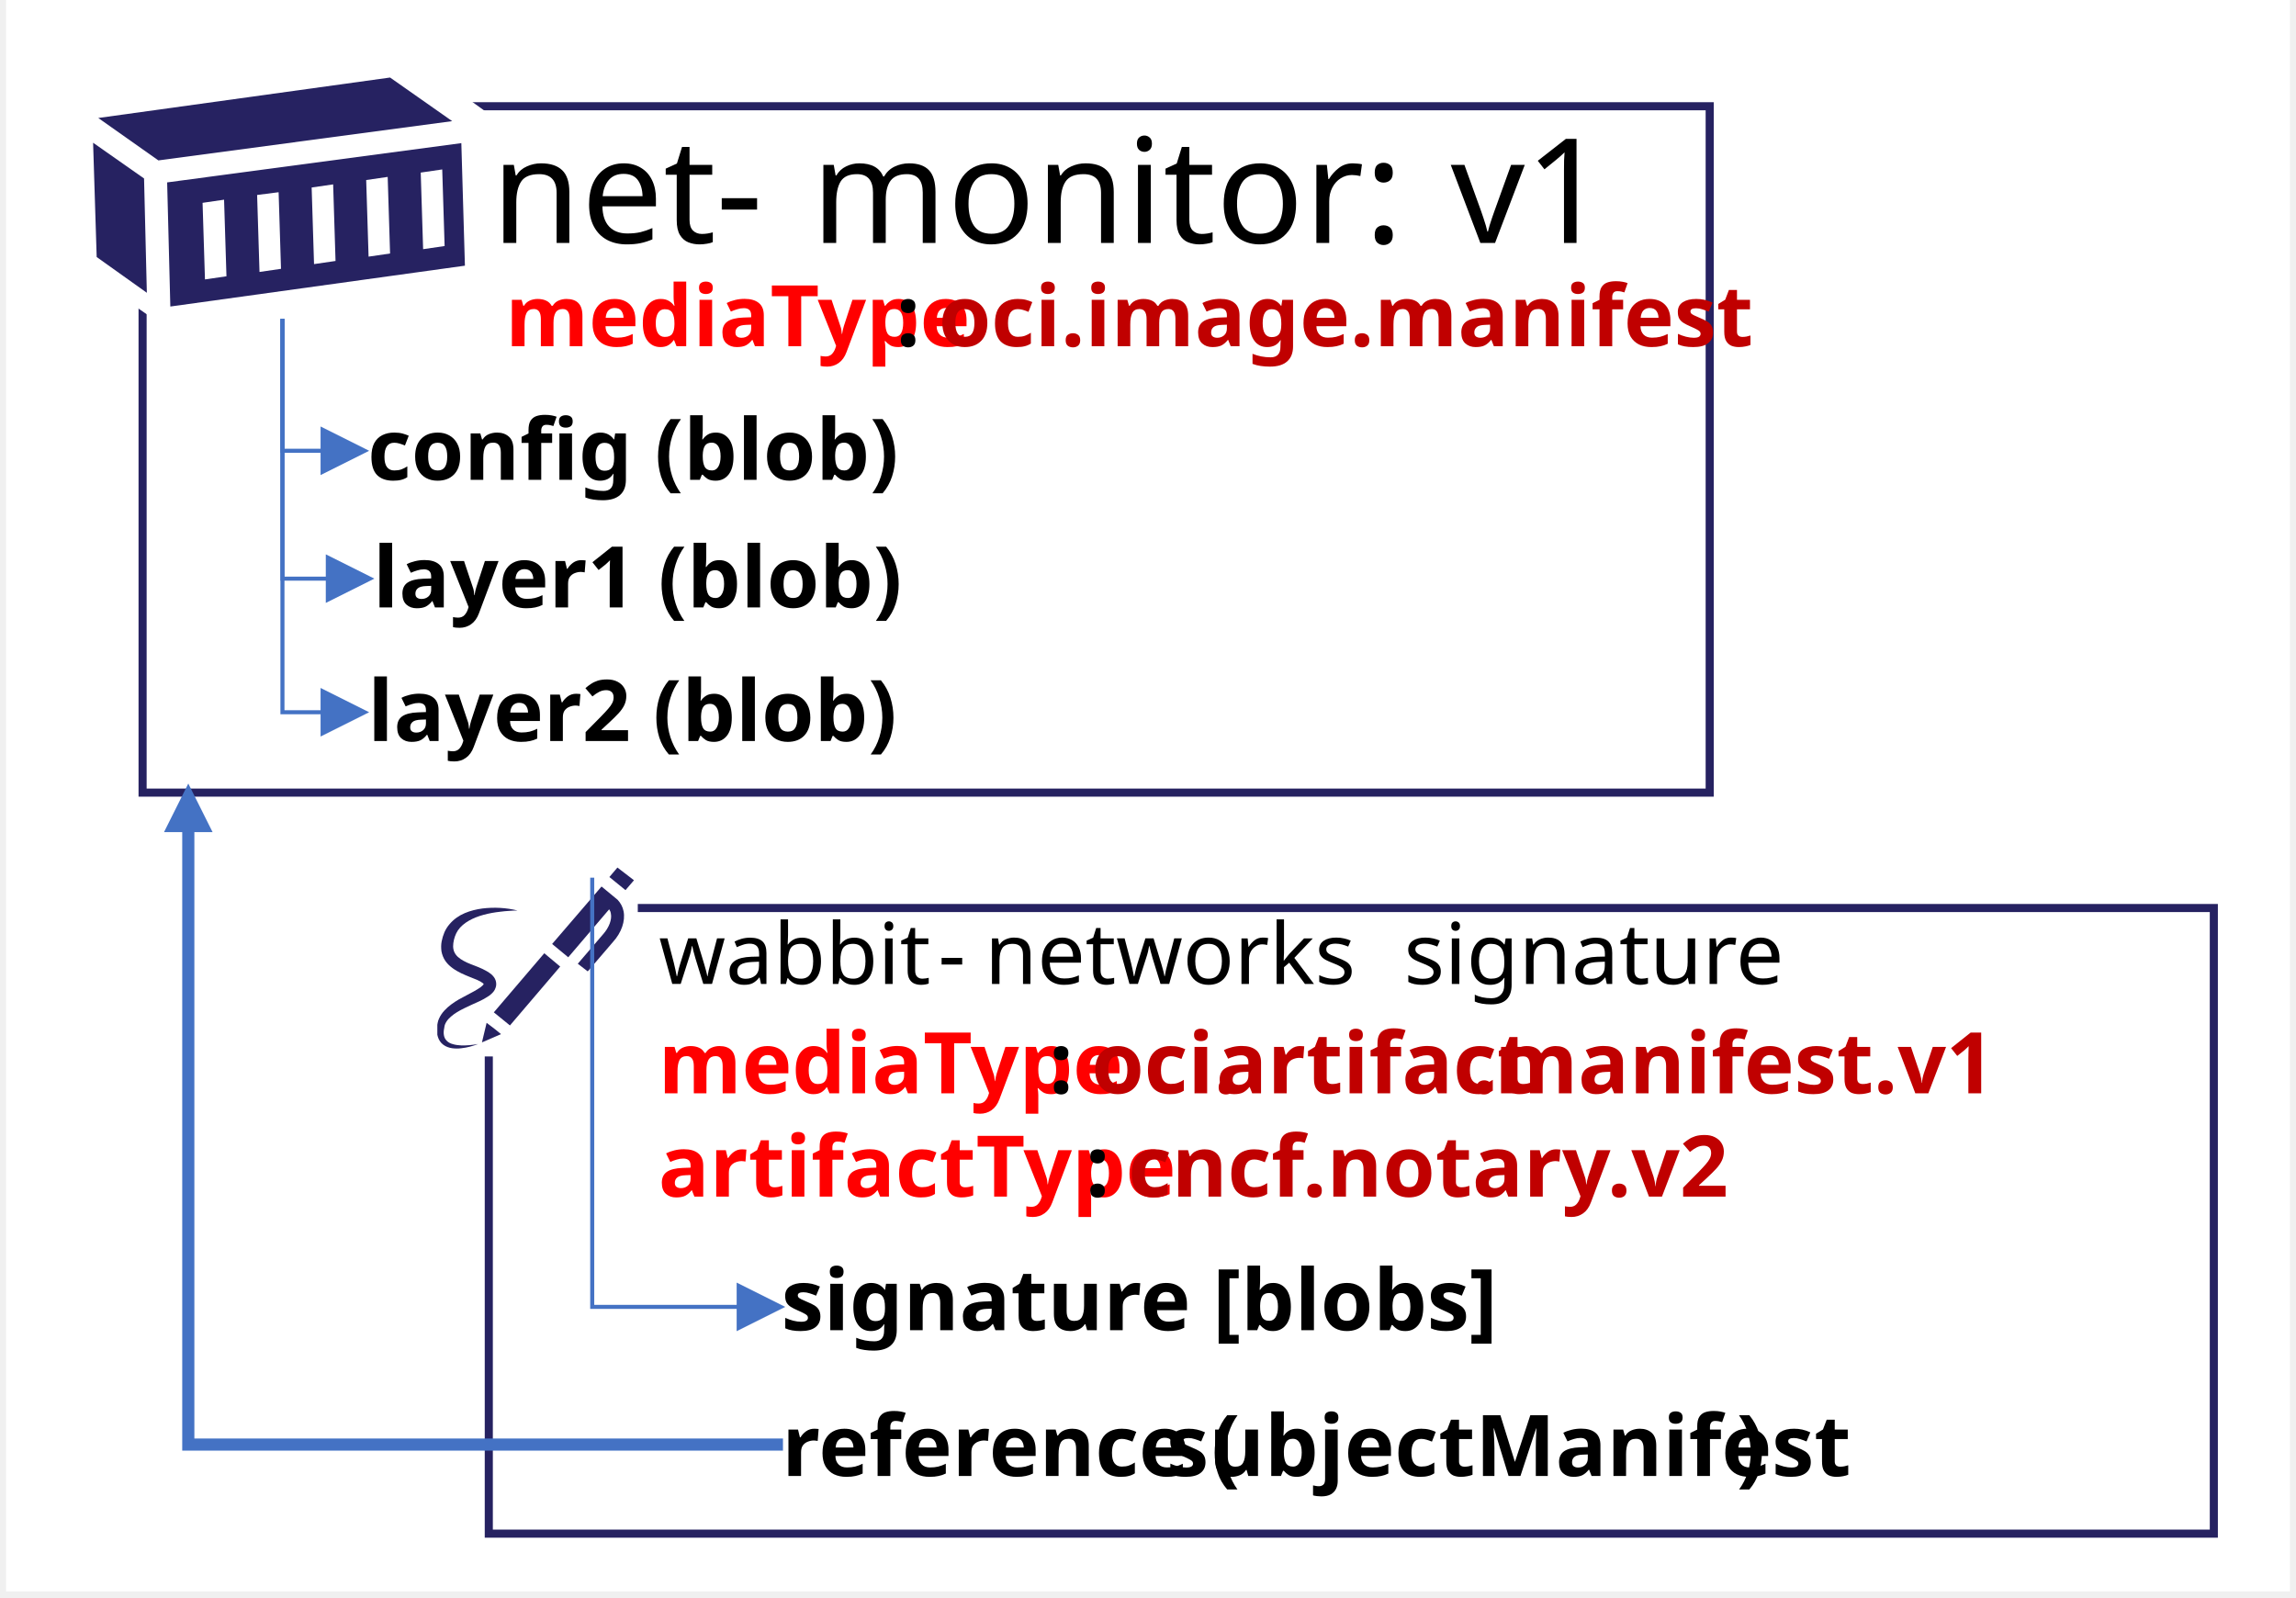
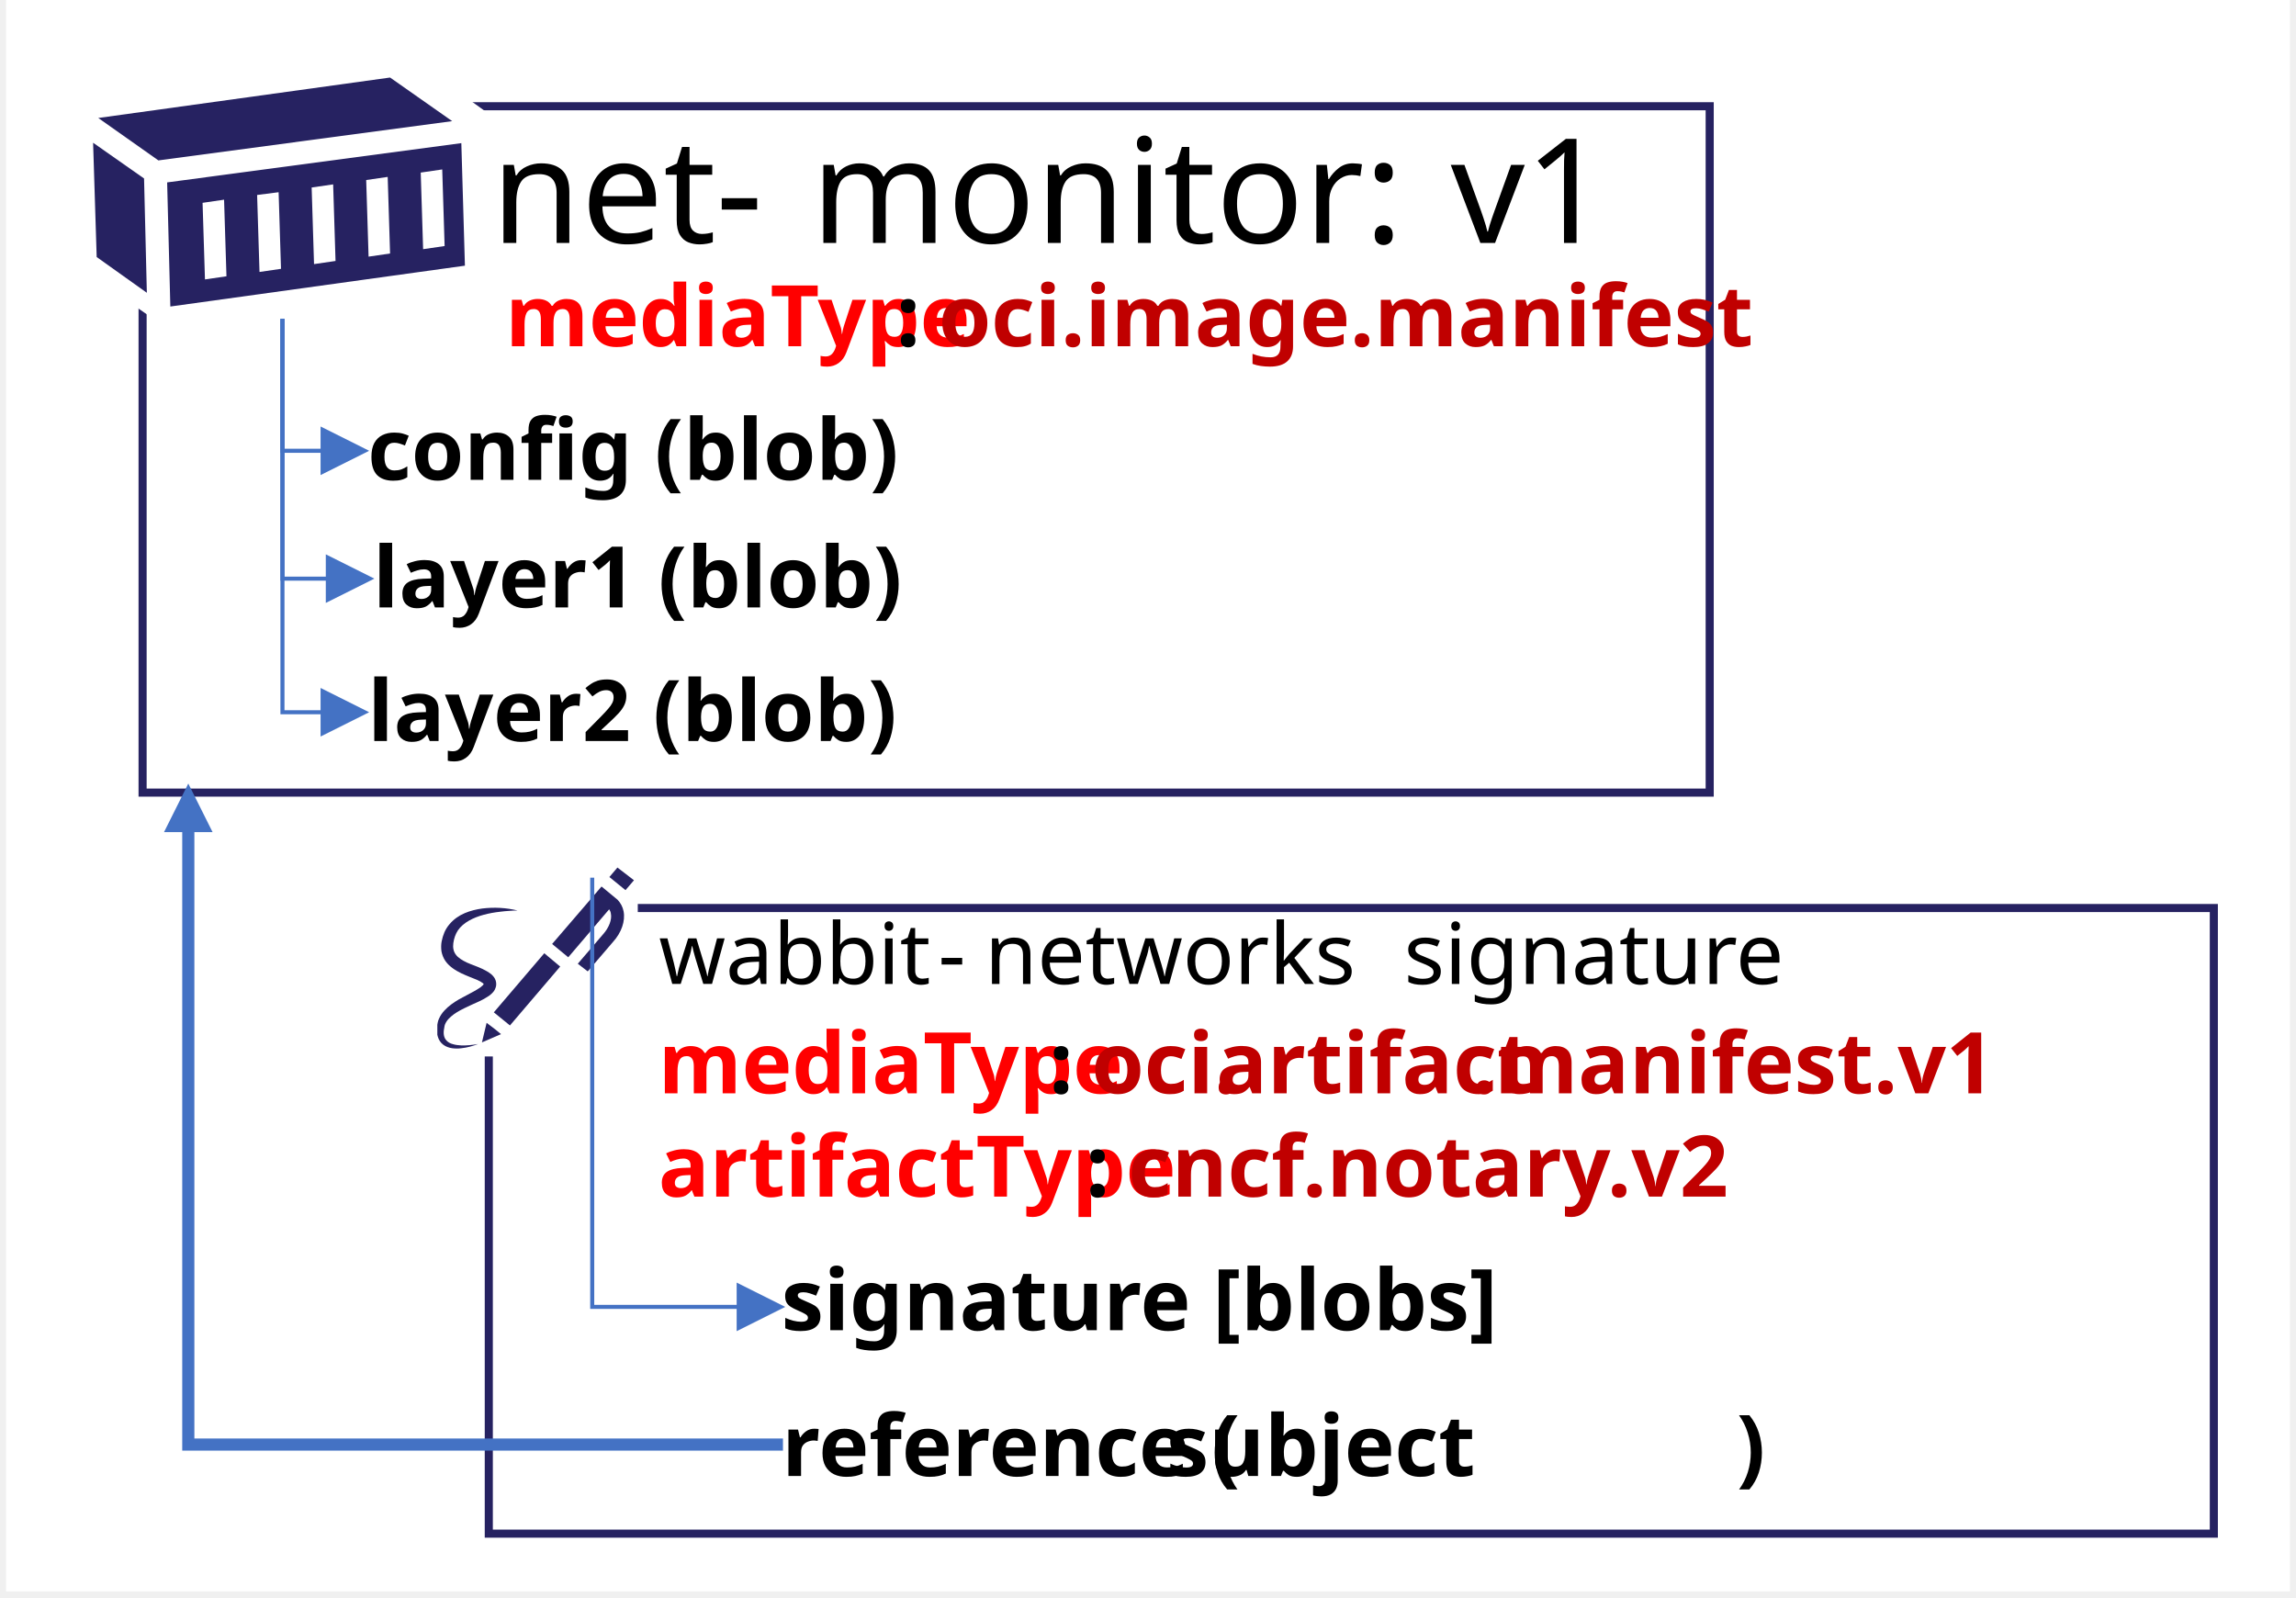
<svg xmlns="http://www.w3.org/2000/svg" width="378" height="263" overflow="hidden">
  <defs>
    <clipPath id="clip0">
      <rect x="503" y="20" width="378" height="263" />
    </clipPath>
    <clipPath id="clip1">
      <rect x="518" y="30" width="62" height="42" />
    </clipPath>
    <clipPath id="clip2">
      <rect x="518" y="30" width="62" height="42" />
    </clipPath>
    <clipPath id="clip3">
      <rect x="518" y="20" width="62" height="62" />
    </clipPath>
    <clipPath id="clip4">
      <rect x="575" y="162" width="33" height="33" />
    </clipPath>
    <clipPath id="clip5">
      <rect x="575" y="162" width="33" height="33" />
    </clipPath>
    <clipPath id="clip6">
      <rect x="574" y="162" width="35" height="33" />
    </clipPath>
    <clipPath id="clip7">
      <rect x="574" y="162" width="35" height="33" />
    </clipPath>
    <clipPath id="clip8">
      <rect x="574" y="162" width="34" height="33" />
    </clipPath>
    <clipPath id="clip9">
      <rect x="574" y="162" width="34" height="33" />
    </clipPath>
    <clipPath id="clip10">
      <rect x="574" y="162" width="34" height="33" />
    </clipPath>
    <clipPath id="clip11">
      <rect x="574" y="162" width="34" height="33" />
    </clipPath>
  </defs>
  <g clip-path="url(#clip0)" transform="translate(-503 -20)">
    <rect x="504" y="20" width="376" height="262" fill="#FFFFFF" />
    <path d="M526.475 37.492 784.475 37.492 784.475 150.492 526.475 150.492Z" stroke="#262261" stroke-width="1.333" stroke-miterlimit="8" fill="#FFFFFF" fill-rule="evenodd" />
    <text font-family="Consolas,Consolas_MSFontService,sans-serif" font-weight="400" font-size="24" transform="translate(583.842 60)">net-<tspan font-size="24" x="52.667" y="0">monitor:</tspan>
      <tspan font-size="24" x="158" y="0">v1</tspan>
    </text>
    <path d="M571.349 29.992 584.438 39.436C584.621 47.886 584.793 56.335 584.977 64.785L527.523 71.992 516.031 64.04C515.848 55.425 516.203 45.815 516.031 37.2L571.349 29.992Z" fill="#FFFFFF" fill-rule="evenodd" />
    <g clip-path="url(#clip1)">
      <g clip-path="url(#clip2)">
        <g clip-path="url(#clip3)">
          <path d="M60.724 43.328 60.142 23.151 12.352 29.618 12.869 50.053 60.724 43.328ZM57.038 27.484 57.426 40.094 53.934 40.612 53.545 28.001 57.038 27.484ZM48.178 28.713 48.566 41.323 45.074 41.84 44.686 29.23 48.178 28.713ZM39.318 29.942 39.706 42.552 36.214 43.069 35.826 30.459 39.318 29.942ZM30.459 31.235 30.847 43.845 27.355 44.362 26.967 31.688 30.459 31.235ZM21.599 32.464 21.987 45.074 18.495 45.591 18.107 32.981 21.599 32.464Z" fill="#262261" transform="matrix(1.01346 0 0 1 518 20.4118)" />
          <path d="M0.905 41.905 9.054 47.79 8.601 28.971 0.323 23.087Z" fill="#262261" transform="matrix(1.01346 0 0 1 518 20.4118)" />
          <path d="M58.654 19.53 48.566 12.352 1.164 19.012 10.929 25.997Z" fill="#262261" transform="matrix(1.01346 0 0 1 518 20.4118)" />
        </g>
      </g>
    </g>
    <text font-family="Calibri,Calibri_MSFontService,sans-serif" font-weight="700" font-size="14" transform="translate(564.387 120)">layer1 (blob)<tspan font-size="14" x="-0.86" y="22">layer2 (blob)</tspan>
    </text>
    <path d="M557.97 115.597 549.167 115.597 549.167 72.5 549.833 72.5 549.833 115.264 549.5 114.93 557.97 114.93ZM556.637 111.264 564.637 115.264 556.637 119.264Z" fill="#4472C4" />
    <path d="M557.11 137.592 549.167 137.592 549.167 72.5 549.833 72.5 549.833 137.259 549.5 136.925 557.11 136.925ZM555.777 133.259 563.777 137.259 555.777 141.259Z" fill="#4472C4" />
    <text font-family="Calibri,Calibri_MSFontService,sans-serif" font-weight="700" font-size="14" transform="translate(563.527 99)">config (blob)</text>
    <path d="M557.11 94.548 549.167 94.548 549.167 72.5 549.833 72.5 549.833 94.215 549.5 93.881 557.11 93.881ZM555.777 90.215 563.777 94.215 555.777 98.215Z" fill="#4472C4" />
    <text fill="#FF0000" font-family="Calibri,Calibri_MSFontService,sans-serif" font-weight="700" font-size="14" transform="translate(586.185 77)">mediaType<tspan fill="#000000" font-size="14" x="64.333" y="0">: </tspan>
      <tspan fill="#C00000" font-size="14" x="71.333" y="0">oci.image.manifest</tspan>
    </text>
    <path d="M583.472 169.493 867.472 169.493 867.472 272.493 583.472 272.493Z" stroke="#262261" stroke-width="1.333" stroke-miterlimit="8" fill="#FFFFFF" fill-rule="evenodd" />
    <g clip-path="url(#clip4)">
      <g clip-path="url(#clip5)">
        <g clip-path="url(#clip6)">
          <g clip-path="url(#clip7)">
            <path d="M183.097 267.726 217.161 267.726 217.161 299.661 183.097 299.661Z" fill="#FFFFFF" transform="matrix(1.00067 0 0 1 391.237 -105.726)" />
            <g clip-path="url(#clip8)">
              <g clip-path="url(#clip9)">
                <g clip-path="url(#clip10)">
                  <g clip-path="url(#clip11)">
                    <path d="M19.754 16.335 17.264 14.143 9.363 23.871 11.886 26.029Z" fill="#262261" transform="matrix(1.05141 0 0 1 574.456 162.796)" />
                    <path d="M9.562 26.66 8.234 25.598 7.503 28.818 10.491 27.457Z" fill="#262261" transform="matrix(1.05141 0 0 1 574.456 162.796)" />
                    <path d="M27.457 1.594 29.98 3.752 31.308 2.125 28.718 0.033Z" fill="#262261" transform="matrix(1.05141 0 0 1 574.456 162.796)" />
                    <path d="M22.51 15.87 24.07 17.131 28.021 12.284C29.349 10.757 29.98 8.831 29.681 7.238 29.549 6.507 29.216 5.877 28.752 5.345L26.228 3.154 18.493 12.616 21.016 14.807 27.424 6.906C27.556 7.105 27.656 7.337 27.689 7.603 27.888 8.599 27.39 9.927 26.494 10.989L22.51 15.87Z" fill="#262261" transform="matrix(1.05141 0 0 1 574.456 162.796)" />
                    <path d="M1.693 25.93C1.76 25.764 1.826 25.598 1.926 25.432 2.125 25.1 2.357 24.834 2.656 24.568 3.22 24.037 3.951 23.605 4.714 23.207 5.478 22.809 6.275 22.444 7.105 22.045 7.503 21.846 7.935 21.613 8.367 21.315 8.599 21.182 8.798 21.016 9.03 20.784 9.263 20.551 9.495 20.285 9.628 19.854 9.794 19.456 9.761 18.924 9.628 18.559 9.495 18.161 9.23 17.862 8.997 17.629 8.499 17.198 8.034 16.965 7.603 16.733 6.74 16.301 5.91 16.036 5.146 15.671 4.416 15.305 3.785 14.907 3.42 14.376 3.054 13.878 2.922 13.214 3.021 12.483 3.121 11.72 3.353 10.989 3.752 10.358 4.582 9.097 6.142 8.267 7.802 7.802 8.632 7.57 9.495 7.404 10.392 7.304 10.823 7.238 11.288 7.204 11.72 7.171 12.151 7.138 12.616 7.105 13.081 7.105 11.288 6.64 9.429 6.54 7.57 6.773 6.64 6.906 5.71 7.138 4.814 7.537 3.918 7.935 3.088 8.533 2.424 9.363 2.092 9.761 1.826 10.226 1.627 10.691 1.428 11.188 1.295 11.653 1.195 12.185 1.096 12.716 1.096 13.247 1.162 13.811 1.262 14.376 1.461 14.94 1.793 15.438 2.125 15.936 2.523 16.301 2.955 16.634 3.386 16.965 3.818 17.198 4.25 17.43 5.113 17.862 5.976 18.194 6.74 18.526 7.105 18.692 7.437 18.891 7.636 19.057 7.736 19.123 7.769 19.19 7.769 19.223 7.769 19.256 7.769 19.223 7.769 19.223 7.769 19.223 7.736 19.323 7.636 19.422 7.537 19.522 7.404 19.621 7.271 19.754 6.972 19.987 6.607 20.186 6.242 20.418 5.478 20.85 4.681 21.282 3.884 21.746 3.088 22.244 2.291 22.809 1.627 23.572 1.295 23.938 0.996 24.402 0.797 24.867 0.697 25.1 0.598 25.365 0.564 25.631 0.498 25.896 0.498 26.129 0.465 26.361 0.432 26.859 0.432 27.357 0.598 27.888 0.73 28.386 1.029 28.884 1.461 29.216 1.892 29.549 2.39 29.714 2.855 29.781 3.353 29.847 3.818 29.847 4.283 29.781 5.212 29.681 6.076 29.416 6.906 29.084 6.009 29.25 5.113 29.349 4.25 29.316 3.818 29.283 3.386 29.25 2.988 29.117 2.59 29.017 2.224 28.818 1.992 28.552 1.494 28.054 1.428 27.258 1.594 26.461 1.594 26.328 1.66 26.096 1.693 25.93Z" fill="#262261" transform="matrix(1.05141 0 0 1 574.456 162.796)" />
                  </g>
                </g>
              </g>
            </g>
          </g>
        </g>
      </g>
    </g>
    <text font-family="Consolas,Consolas_MSFontService,sans-serif" font-weight="400" font-size="14" transform="translate(611.458 182)">wabbit<tspan font-size="14" x="46" y="0">-</tspan>
      <tspan font-size="14" x="53.667" y="0">networks </tspan>
      <tspan font-size="14" x="122.667" y="0">signature</tspan>
      <tspan font-family="Calibri,Calibri_MSFontService,sans-serif" font-weight="700" font-size="14" x="20.184" y="57">signature [blobs]</tspan>
    </text>
    <path d="M625.612 235.493 600.167 235.493 600.167 164.5 600.833 164.5 600.833 235.16 600.5 234.826 625.612 234.826ZM624.279 231.16 632.279 235.16 624.279 239.16Z" fill="#4472C4" />
-     <text font-family="Calibri,Calibri_MSFontService,sans-serif" font-weight="700" font-size="14" transform="translate(631.71 263)">reference (<tspan font-size="14" x="63.333" y="0">subjectManifest</tspan>
+     <text font-family="Calibri,Calibri_MSFontService,sans-serif" font-weight="700" font-size="14" transform="translate(631.71 263)">reference (<tspan font-size="14" x="63.333" y="0">subject</tspan>
      <tspan font-size="14" x="157.167" y="0">)</tspan>
      <tspan fill="#FF0000" font-size="14" x="-20.342" y="-63">mediaType</tspan>
      <tspan font-size="14" x="43.991" y="-63">: </tspan>
      <tspan fill="#C00000" font-size="14" x="50.991" y="-63">oci.</tspan>
      <tspan fill="#C00000" font-size="14" x="71.491" y="-63">artifact</tspan>
      <tspan fill="#C00000" font-size="14" x="113.658" y="-63">.</tspan>
      <tspan fill="#C00000" font-size="14" x="117.325" y="-63">manifest.v1</tspan>
      <tspan fill="#FF0000" font-size="14" x="-20.342" y="-46">artifactType</tspan>
      <tspan font-size="14" x="49.991" y="-46">: </tspan>
      <tspan fill="#C00000" font-size="14" x="56.991" y="-46">cncf.notary.v2</tspan>
    </text>
    <path d="M631.904 258.825 533 258.825 533 155.667 535 155.667 535 257.825 534 256.825 631.904 256.825ZM530 157 534 149 538 157Z" fill="#4472C4" />
  </g>
</svg>
